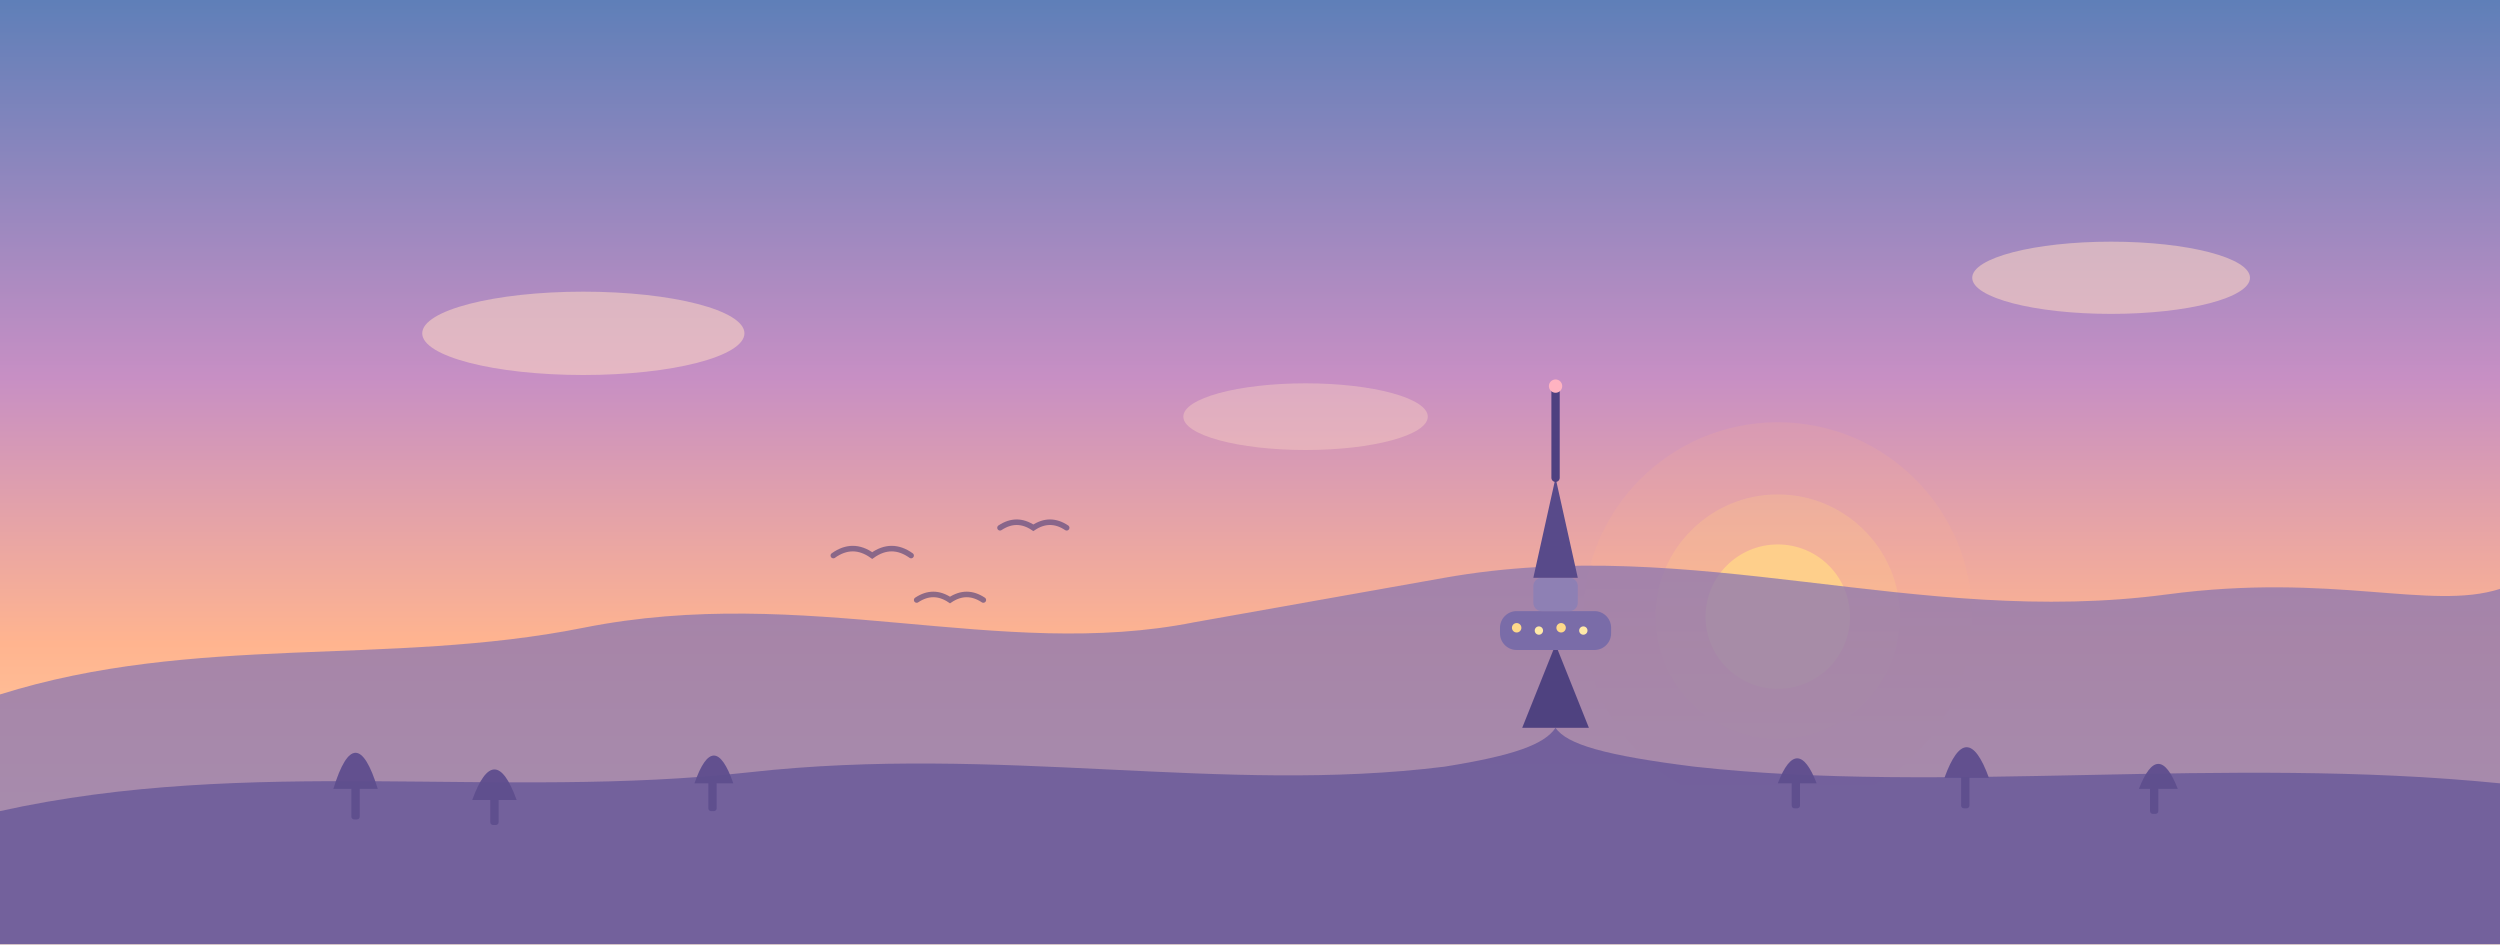
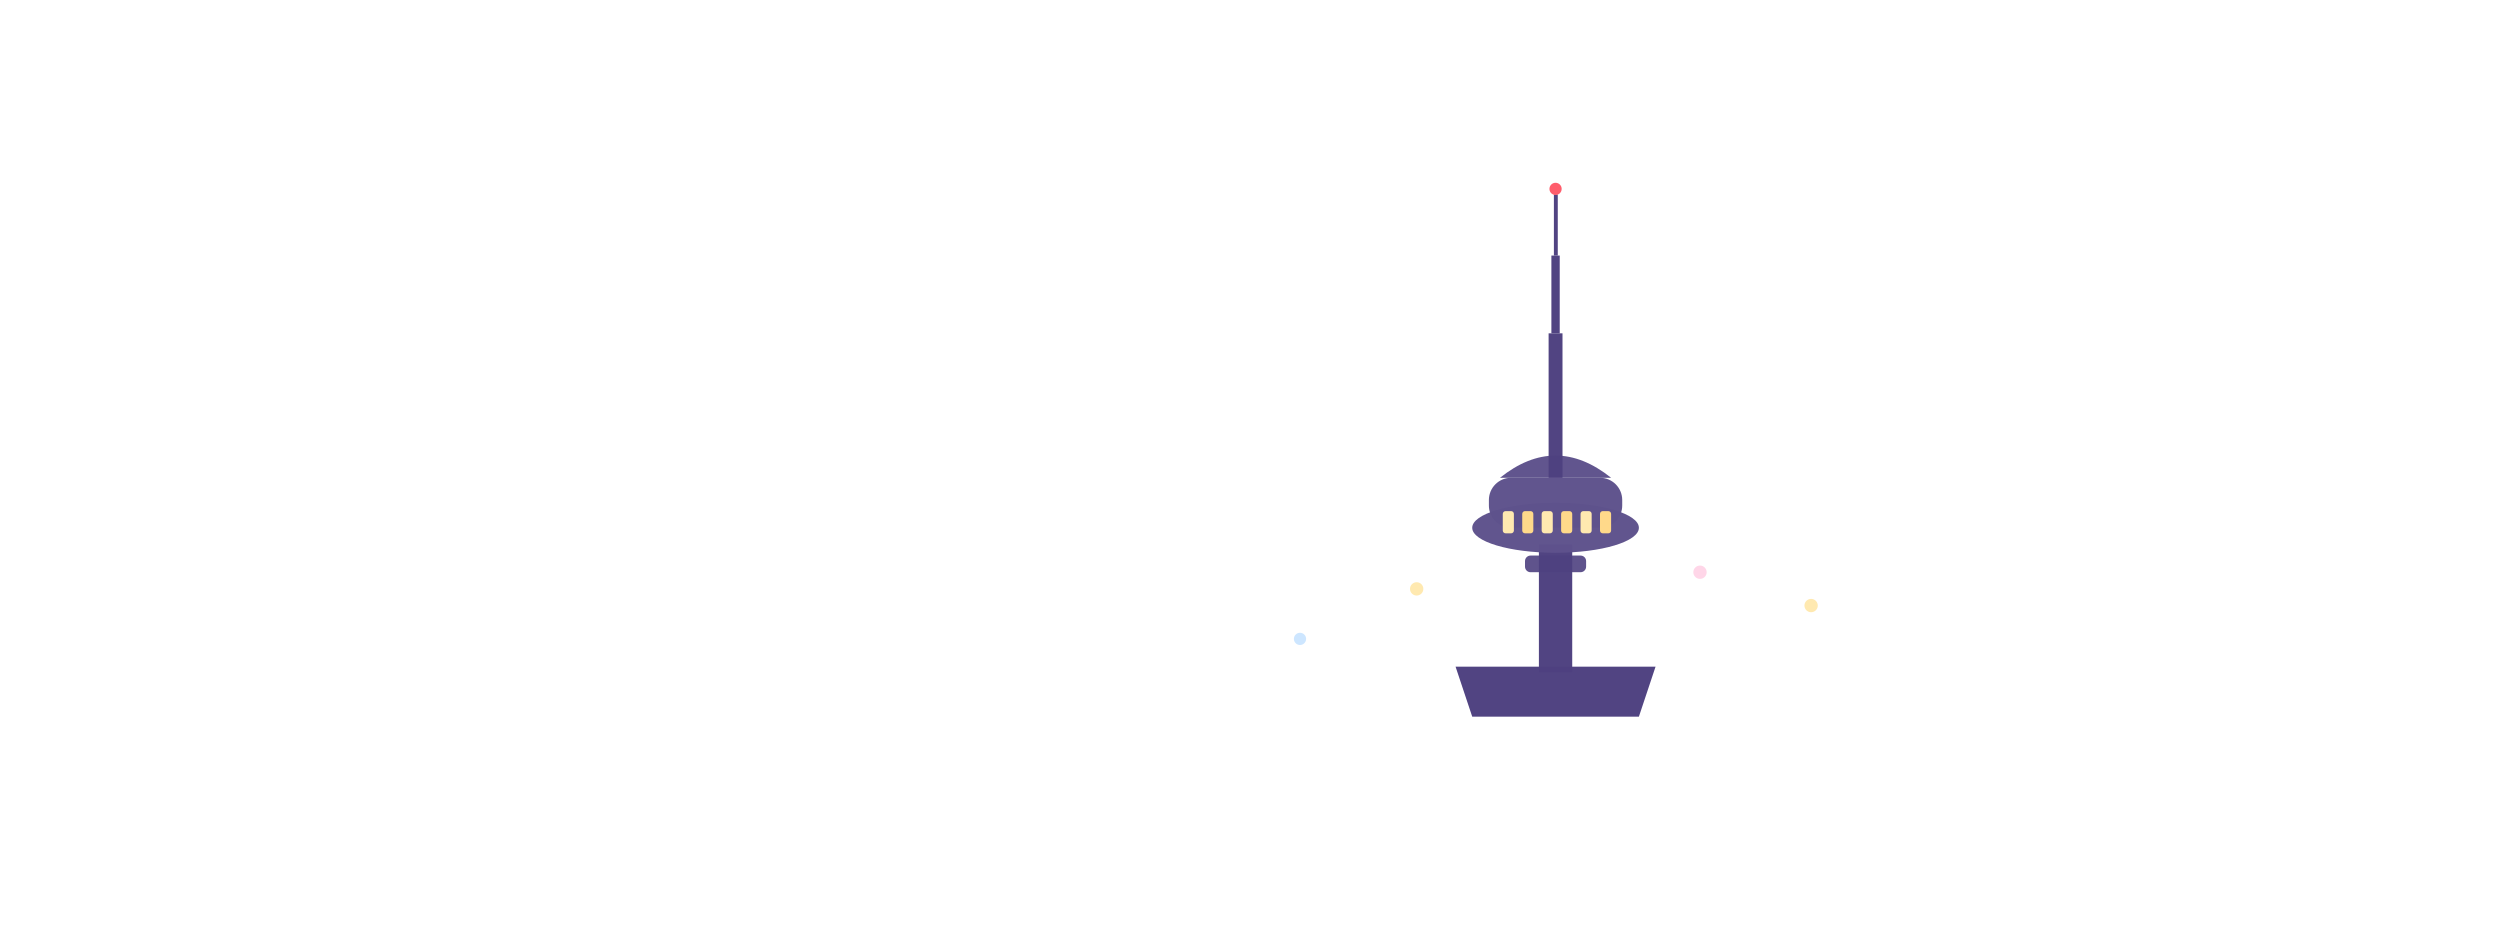
<svg xmlns="http://www.w3.org/2000/svg" viewBox="0 0 900 340" preserveAspectRatio="xMidYMid slice">
-   <defs>
-     <linearGradient id="sky" x1="0" y1="0" x2="0" y2="1">
-       <stop offset="0" stop-color="#5E7FB8" />
-       <stop offset="0.4" stop-color="#C78FC4" />
-       <stop offset="0.68" stop-color="#FFB48F" />
-       <stop offset="1" stop-color="#FFE0B0" />
-     </linearGradient>
-   </defs>
-   <rect width="900" height="340" fill="url(#sky)" />
-   <circle cx="640" cy="222" r="26" fill="#FFD98A" opacity="0.95" />
-   <circle cx="640" cy="222" r="44" fill="#FFCE8A" opacity="0.3" />
-   <circle cx="640" cy="222" r="70" fill="#FFB48F" opacity="0.15" />
-   <g fill="#FFD9C2" opacity="0.55">
-     <ellipse cx="210" cy="120" rx="58" ry="15">
-       <animate attributeName="cx" values="210;270;210" dur="40s" repeatCount="indefinite" />
-     </ellipse>
-     <ellipse cx="470" cy="150" rx="44" ry="12" opacity="0.7">
-       <animate attributeName="cx" values="470;410;470" dur="52s" repeatCount="indefinite" />
-     </ellipse>
-     <ellipse cx="760" cy="100" rx="50" ry="13">
-       <animate attributeName="cx" values="760;810;760" dur="46s" repeatCount="indefinite" />
-     </ellipse>
-   </g>
-   <path d="M0 340V250C70 228 140 240 210 226C290 210 360 238 430 224L520 208C610 192 690 226 780 214C840 206 875 220 900 212V340Z" fill="#8A76B0" opacity="0.75" />
-   <path d="M0 340V292C90 272 180 288 270 278C360 268 440 286 520 276C545 272 556 268 560 262C564 268 578 272 610 276C700 286 800 272 900 282V340Z" fill="#6E5C9A" opacity="0.9" />
-   <g fill="#5E4E8E" opacity="0.95">
-     <path d="M120 284 Q128 258 136 284Z" />
-     <rect x="126.5" y="283" width="3" height="12" rx="1" />
-     <path d="M170 288 Q178 266 186 288Z" />
-     <rect x="176.5" y="287" width="3" height="10" rx="1" />
-     <path d="M250 282 Q257 262 264 282Z" />
-     <rect x="255" y="281" width="3" height="11" rx="1" />
-     <path d="M700 280 Q708 258 716 280Z" />
-     <rect x="706" y="279" width="3" height="12" rx="1" />
-     <path d="M770 284 Q777 266 784 284Z" />
-     <rect x="774" y="283" width="3" height="10" rx="1" />
-     <path d="M640 282 Q647 264 654 282Z" />
-     <rect x="645" y="281" width="3" height="10" rx="1" />
-   </g>
  <g>
-     <path d="M548 262 L560 232 L572 262Z" fill="#4E4080" opacity="0.98" />
-     <rect x="540" y="220" width="40" height="14" rx="6" fill="#7A6CA8" />
-     <rect x="552" y="208" width="16" height="12" rx="3" fill="#8E80B4" />
-     <path d="M552 208 L560 172 L568 208Z" fill="#584A8A" />
-     <line x1="560" y1="172" x2="560" y2="140" stroke="#4E4080" stroke-width="3" stroke-linecap="round" />
-     <circle cx="546" cy="226" r="1.7" fill="#FFD98A">
-       <animate attributeName="opacity" values="0.3;1;0.5;1" dur="3s" repeatCount="indefinite" />
+     <path d="M530 258 L590 258 L596 240 L524 240 Z" fill="#4E4080" opacity="0.98" />
+     <rect x="554" y="196" width="12" height="46" fill="#4E4080" opacity="0.98" />
+     <rect x="549" y="200" width="22" height="6" rx="2" fill="#4E4080" opacity="0.9" />
+     <ellipse cx="560" cy="190" rx="30" ry="9" fill="#5E528C" opacity="0.98" />
+     <rect x="536" y="172" width="48" height="18" rx="8" fill="#5E528C" opacity="0.98" />
+     <path d="M540 172 Q560 156 580 172 Z" fill="#5E528C" opacity="0.98" />
+     <rect x="557.5" y="120" width="5" height="52" fill="#4E4080" opacity="0.98" />
+     <rect x="558.5" y="92" width="3" height="28" fill="#4E4080" opacity="0.98" />
+     <rect x="559.4" y="70" width="1.4" height="22" fill="#4E4080" opacity="0.98" />
+     <rect x="541" y="184" width="4" height="8" rx="1" fill="#FFE9B0">
+       <animate attributeName="opacity" values="0;1" dur="0.5s" begin="1s" fill="freeze" />
+     </rect>
+     <rect x="548" y="184" width="4" height="8" rx="1" fill="#FFD98A">
+       <animate attributeName="opacity" values="0;1" dur="0.5s" begin="1.4s" fill="freeze" />
+     </rect>
+     <rect x="555" y="184" width="4" height="8" rx="1" fill="#FFE9B0">
+       <animate attributeName="opacity" values="0;1" dur="0.5s" begin="1.8s" fill="freeze" />
+     </rect>
+     <rect x="562" y="184" width="4" height="8" rx="1" fill="#FFD98A">
+       <animate attributeName="opacity" values="0;1" dur="0.5s" begin="2.2s" fill="freeze" />
+     </rect>
+     <rect x="569" y="184" width="4" height="8" rx="1" fill="#FFE9B0">
+       <animate attributeName="opacity" values="0;1" dur="0.5s" begin="2.6s" fill="freeze" />
+     </rect>
+     <rect x="576" y="184" width="4" height="8" rx="1" fill="#FFD98A">
+       <animate attributeName="opacity" values="0;1" dur="0.5s" begin="3s" fill="freeze" />
+     </rect>
+     <circle cx="560" cy="68" r="2.2" fill="#FF5D6C">
+       <animate attributeName="opacity" values="0.2;1;0.2" dur="1.1s" repeatCount="indefinite" />
    </circle>
-     <circle cx="554" cy="227" r="1.5" fill="#FFE9A8">
-       <animate attributeName="opacity" values="0.3;1;0.5;1" dur="2.6s" begin="0.7s" repeatCount="indefinite" />
+     <circle cx="510" cy="212" r="2.4" fill="#FFE9B0">
+       <animate attributeName="opacity" values="0.2;1;0.2" dur="1.7s" repeatCount="indefinite" />
    </circle>
-     <circle cx="562" cy="226" r="1.7" fill="#FFD98A">
-       <animate attributeName="opacity" values="0.3;1;0.5;1" dur="3.4s" begin="1.2s" repeatCount="indefinite" />
+     <circle cx="612" cy="206" r="2.4" fill="#FFD6E8">
+       <animate attributeName="opacity" values="0.2;1;0.2" dur="2.1s" begin="0.7s" repeatCount="indefinite" />
    </circle>
-     <circle cx="570" cy="227" r="1.5" fill="#FFE9A8">
-       <animate attributeName="opacity" values="0.3;1;0.5;1" dur="2.8s" begin="1.8s" repeatCount="indefinite" />
+     <circle cx="468" cy="230" r="2.2" fill="#CDE6FF">
+       <animate attributeName="opacity" values="0.2;1;0.2" dur="1.9s" begin="1.2s" repeatCount="indefinite" />
    </circle>
-     <circle cx="560" cy="139" r="2.4" fill="#FFB3C1">
-       <animate attributeName="opacity" values="0.35;1;0.35" dur="1.6s" repeatCount="indefinite" />
+     <circle cx="652" cy="218" r="2.4" fill="#FFE9B0">
+       <animate attributeName="opacity" values="0.2;1;0.2" dur="2.4s" begin="0.4s" repeatCount="indefinite" />
    </circle>
  </g>
-   <g stroke="#4A3C78" stroke-width="2" fill="none" stroke-linecap="round" opacity="0.6">
-     <path d="M300 200 q7 -5 14 0 q7 -5 14 0">
-       <animateMotion dur="14s" repeatCount="indefinite" path="M0,0 C60,-26 120,-26 200,-2 C-40,-16 -120,-10 -260,6" />
-     </path>
-     <path d="M330 216 q6 -4 12 0 q6 -4 12 0">
-       <animateMotion dur="19s" begin="-7s" repeatCount="indefinite" path="M0,0 C70,-20 140,-20 220,-6 C-50,-12 -140,-6 -280,8" />
-     </path>
-     <path d="M360 190 q6 -4 12 0 q6 -4 12 0">
-       <animateMotion dur="22s" begin="-3s" repeatCount="indefinite" path="M0,0 C80,-18 150,-18 240,-4 C-60,-10 -160,-4 -300,10" />
-     </path>
-   </g>
</svg>
